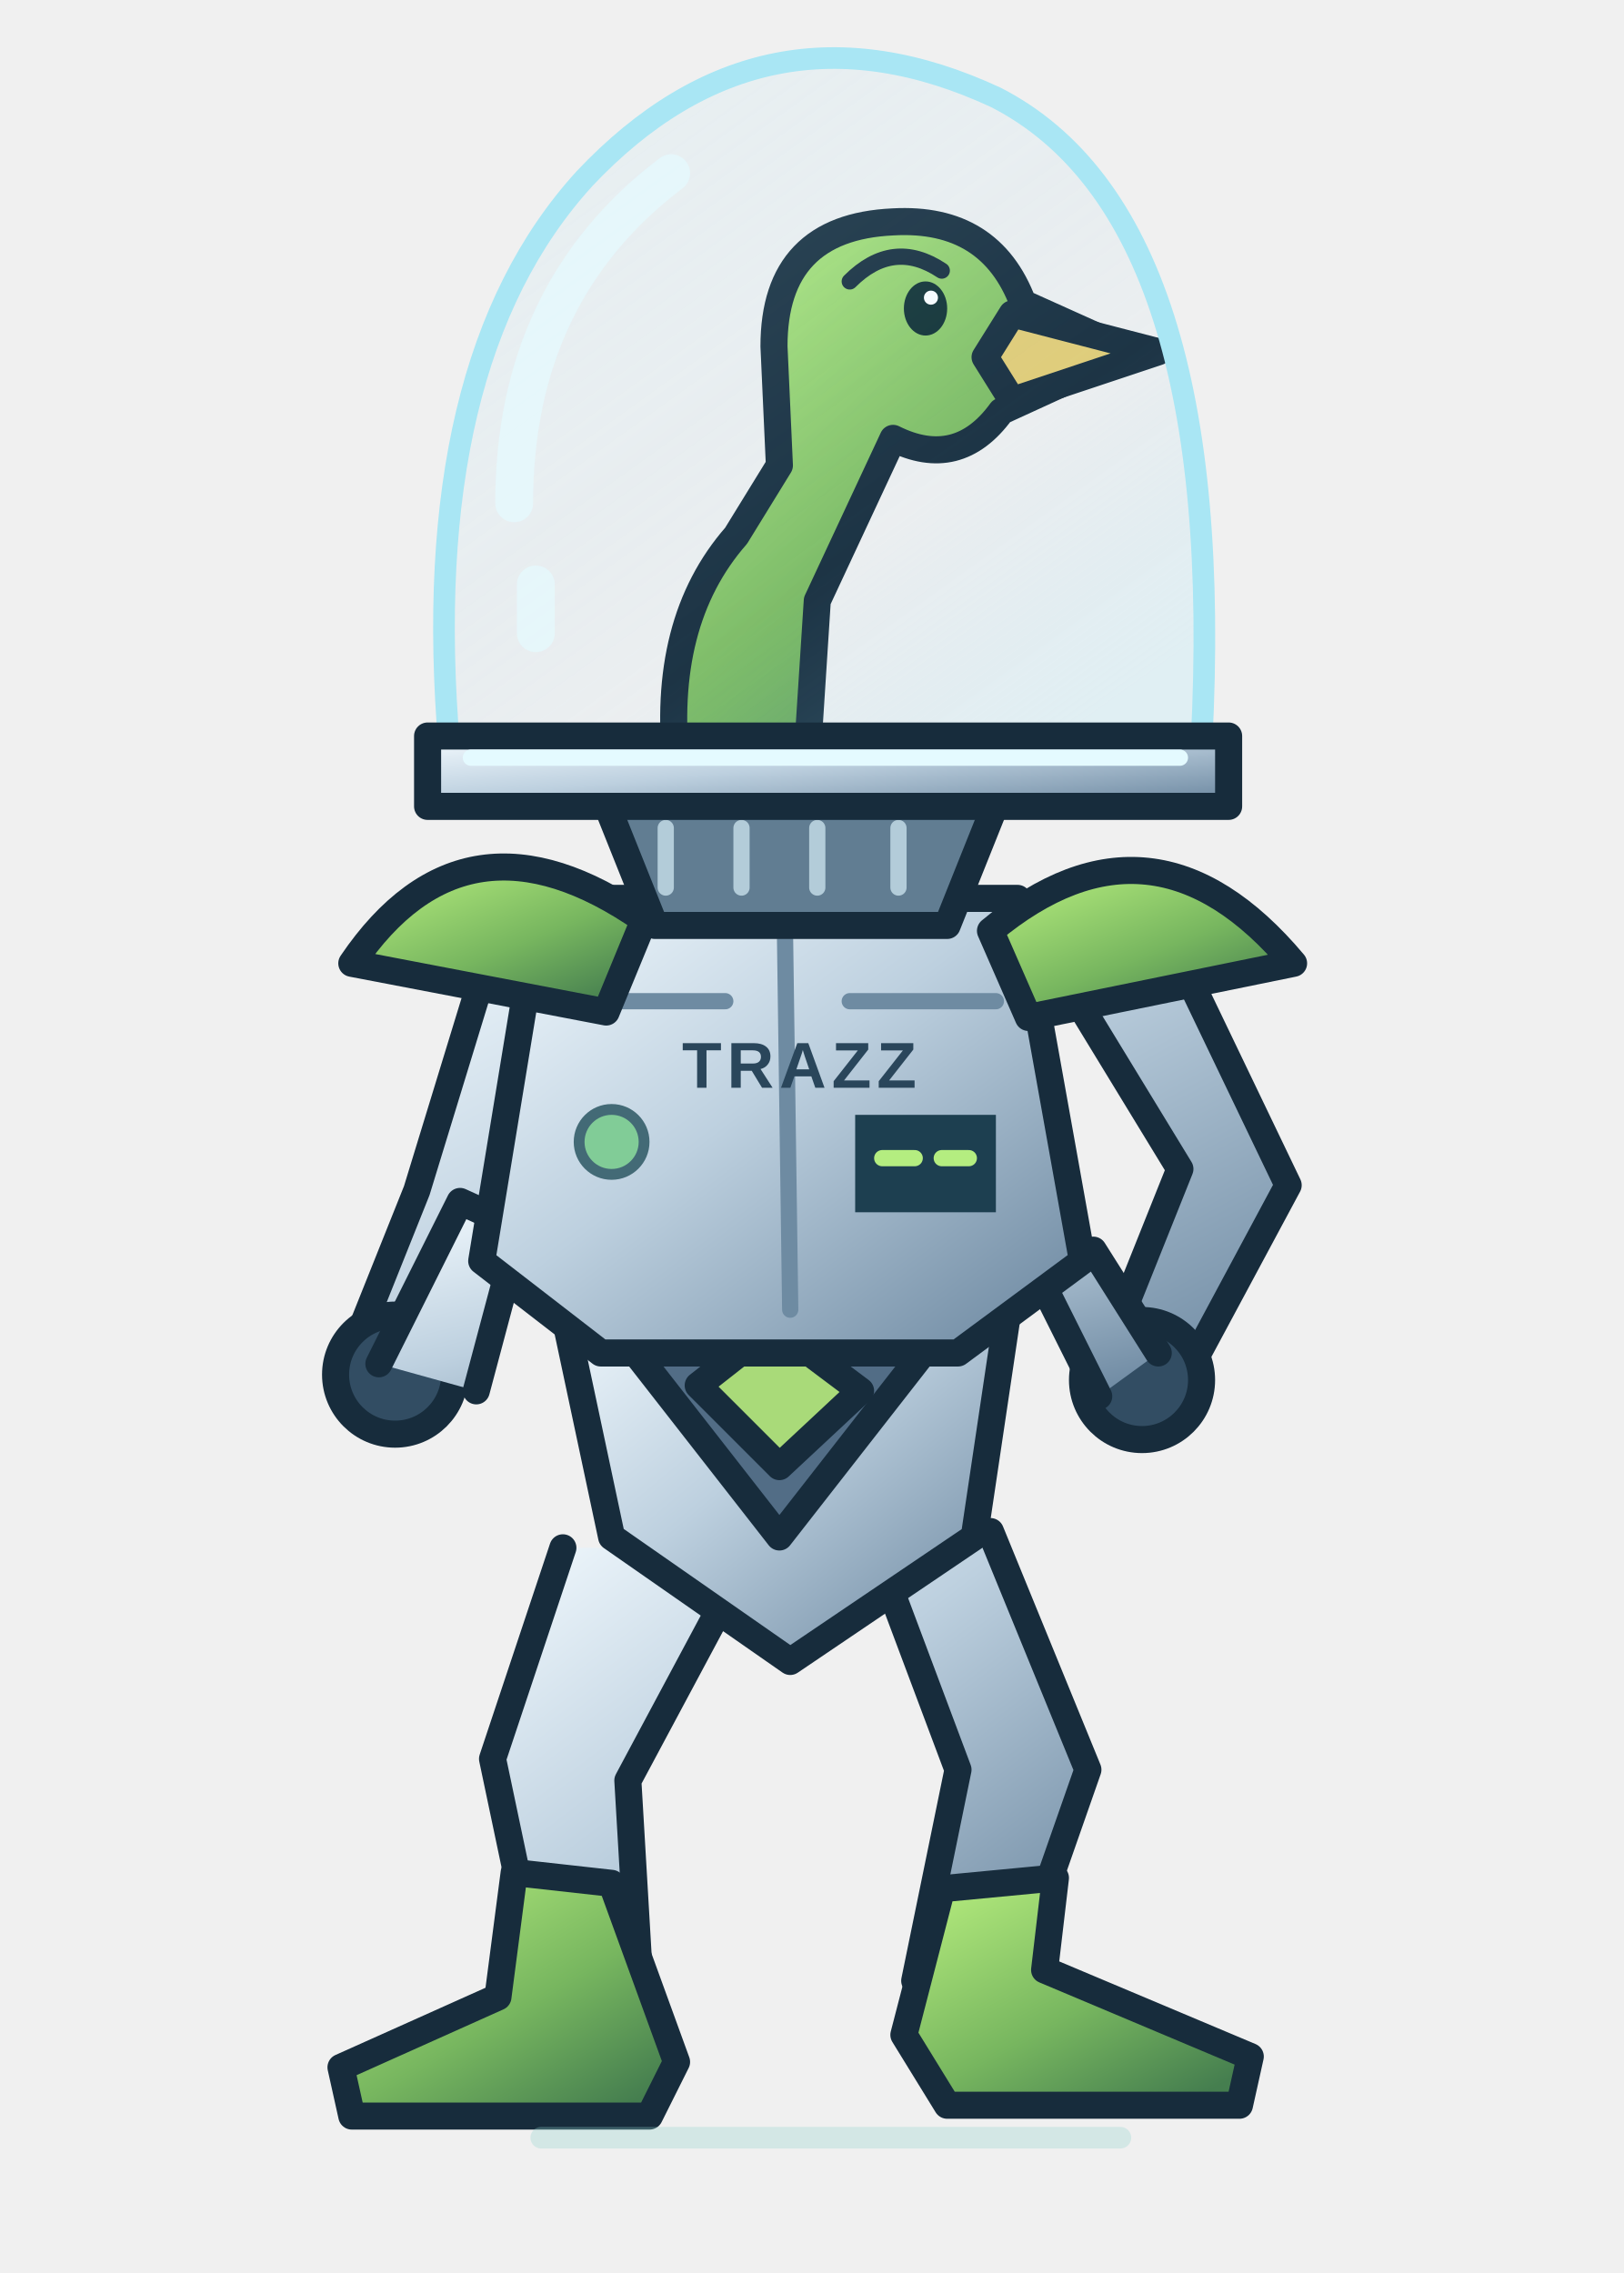
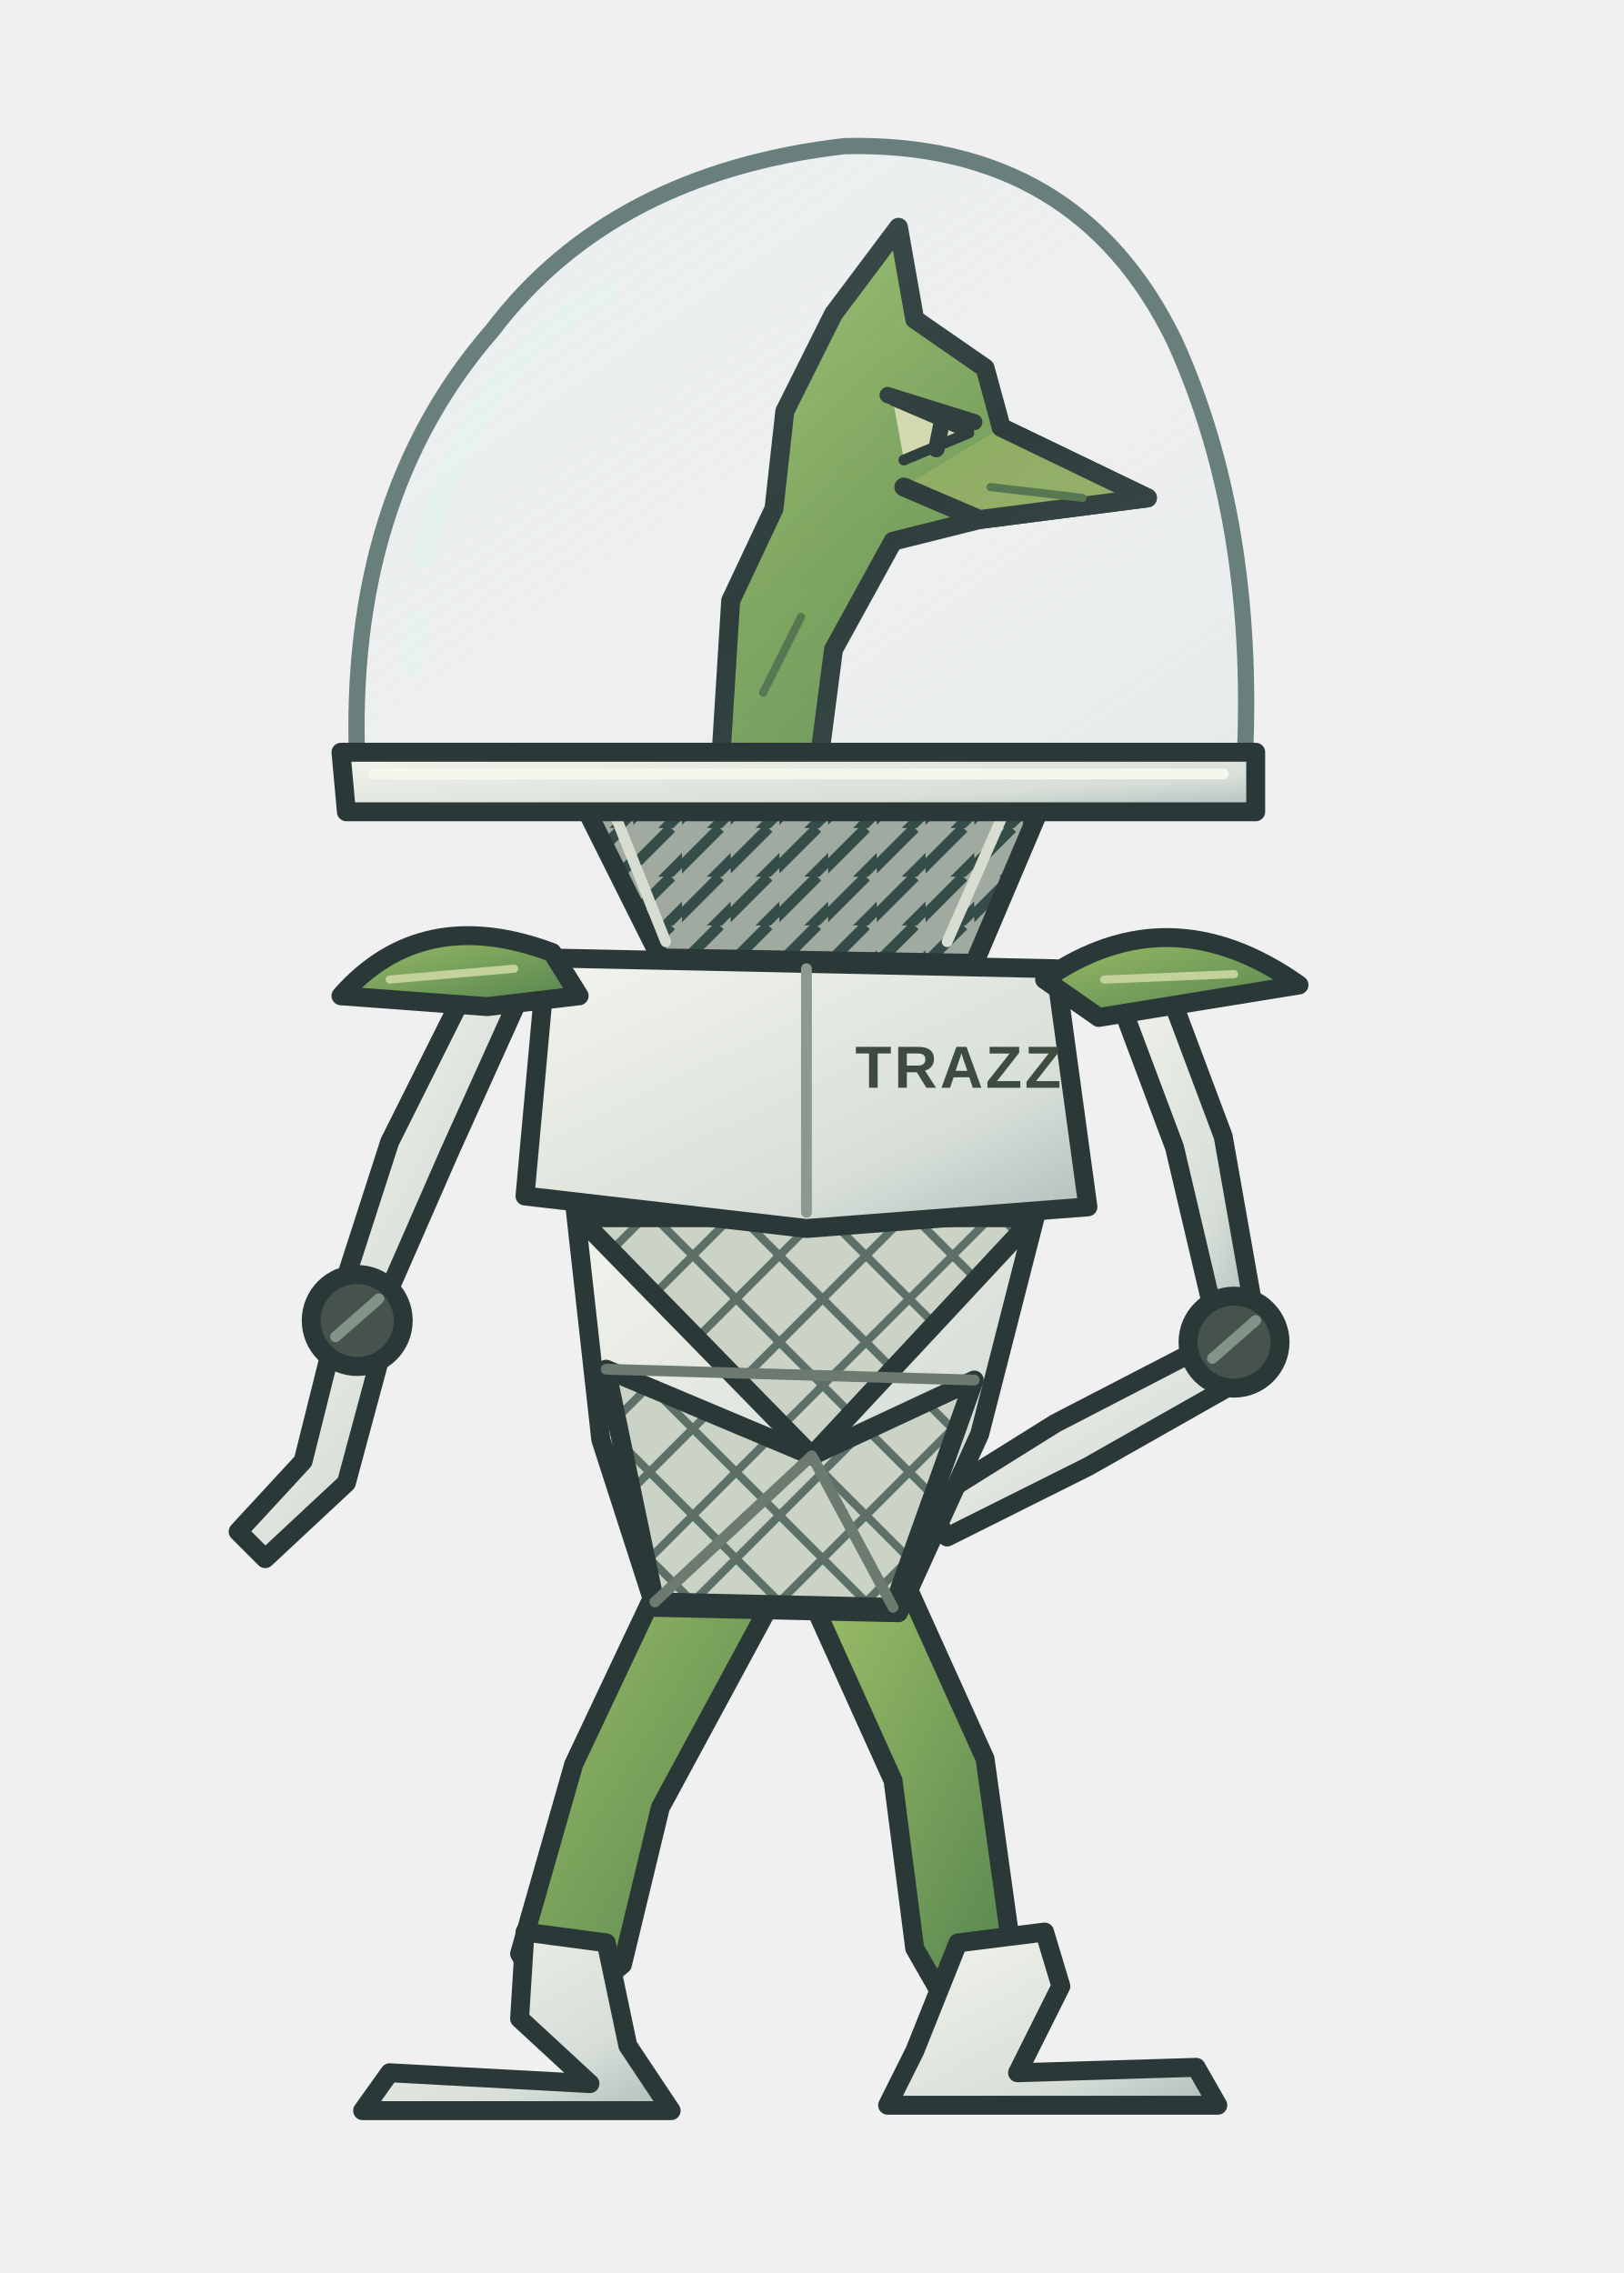
- <svg xmlns="http://www.w3.org/2000/svg" viewBox="0 0 300 420" role="img" aria-label="TrazZ green duck astronaut">
+ <svg xmlns="http://www.w3.org/2000/svg" viewBox="0 0 300 420" role="img" aria-label="TrazZ, the green duck in a slender robot space suit">
  <defs>
-     <linearGradient id="silver" x1="0" y1="0" x2="1" y2="1">
-       <stop stop-color="#f4fbff" />
-       <stop offset=".45" stop-color="#bdd0df" />
-       <stop offset="1" stop-color="#68849d" />
+     <linearGradient id="plate" x2="1" y2="1">
+       <stop stop-color="#f3f5ed" />
+       <stop offset=".7" stop-color="#d7ded8" />
+       <stop offset="1" stop-color="#adbcb9" />
    </linearGradient>
-     <linearGradient id="green" x2=".8" y2="1">
-       <stop stop-color="#bbf180" />
-       <stop offset=".6" stop-color="#77b65f" />
-       <stop offset="1" stop-color="#457e4f" />
+     <linearGradient id="green" x2=".9" y2="1">
+       <stop stop-color="#9bbd67" />
+       <stop offset="1" stop-color="#56854f" />
    </linearGradient>
-     <linearGradient id="glass" x2=".8" y2="1">
-       <stop stop-color="#d6f9ff" stop-opacity=".2" />
-       <stop offset=".7" stop-color="#86cbef" stop-opacity=".05" />
-       <stop offset="1" stop-color="#a9ecff" stop-opacity=".22" />
+     <linearGradient id="glass" x2="1" y2="1">
+       <stop stop-color="#d0e9e7" stop-opacity=".18" />
+       <stop offset=".6" stop-color="#c6e5e9" stop-opacity=".03" />
+       <stop offset="1" stop-color="#a8c8ce" stop-opacity=".15" />
    </linearGradient>
+     <pattern id="vent" width="9" height="9" patternUnits="userSpaceOnUse">
+       <rect width="9" height="9" fill="#a1aaa0" />
+       <path d="M-2 9 7 0M4 11 13 2" stroke="#354d48" stroke-width="2" />
+     </pattern>
+     <pattern id="mesh" width="16" height="16" patternUnits="userSpaceOnUse">
+       <rect width="16" height="16" fill="#cbd3c7" />
+       <path d="m-8 0 24 24M0-8 24 16M-8 16 16-8M0 24 24 0" stroke="#5d7068" stroke-width="1.5" />
+     </pattern>
  </defs>
-   <g stroke="#172c3c" stroke-width="5" stroke-linejoin="round" stroke-linecap="round">
-     <path d="M104 286 91 325 99 363 118 363 116 329 139 286M162 287 177 327 169 366 187 367 201 327 183 283" fill="url(#silver)" />
-     <path d="m95 346-3 23-29 13 2 9h55l5-10-12-33Z" fill="url(#green)" />
-     <path d="m174 349-7 27 8 13h54l2-9-38-16 2-17Z" fill="url(#green)" />
-     <path d="m103 237 84 0-7 47-34 23-33-23Z" fill="url(#silver)" />
-     <path d="m112 243 64 0-32 41Z" fill="#526d86" />
-     <path d="m129 256 14-11 16 12-15 14Z" fill="#a9da79" />
-     <path d="M92 171 77 220 65 250 78 261 100 228 113 184M193 175 218 216 204 251 216 260 238 219 214 169" fill="url(#silver)" />
-     <circle cx="73" cy="254" r="11" fill="#324d63" />
-     <circle cx="211" cy="255" r="11" fill="#324d63" />
-     <path d="m70 252 15-30 11 5-8 30M214 250l-12-19-9 7 10 20" fill="url(#silver)" />
-     <path d="M100 166h88l12 67-23 17h-66l-22-17Z" fill="url(#silver)" />
-     <path d="m145 170 1 72M107 185h27M157 185h27" fill="none" stroke="#6e8ba2" stroke-width="3" />
-     <path d="M65 178q21-31 54-8l-7 17Z" fill="url(#green)" />
-     <path d="M183 172q30-25 56 6l-49 10Z" fill="url(#green)" />
-     <path d="m111 146 10 25h54l10-25" fill="#617d92" />
-     <path d="M123 153v11M137 153v11M151 153v11M166 153v11" stroke="#b3ccd9" stroke-width="3" />
-     <path d="M125 142q-3-27 11-43l8-13-1-22q0-22 22-23 18-1 24 15l20 9-24 11q-8 11-20 5l-14 30-2 31Z" fill="url(#green)" />
-     <path d="m187 58 27 7-27 9-5-8Z" fill="#e4cd75" />
-     <path d="M157 52q8-8 17-2" fill="none" stroke-width="3" />
-     <ellipse cx="171" cy="57" rx="4" ry="5" fill="#102f31" stroke="none" />
-     <circle cx="172" cy="55" r="1.3" fill="#fff" stroke="none" />
-     <path d="M83 138q-6-71 25-105 33-35 76-15 43 22 38 119Z" fill="url(#glass)" stroke="#a9e6f4" stroke-width="4" />
-     <path d="M95 93q0-39 29-61M99 108v9" fill="none" stroke="#e4faff" stroke-width="7" opacity=".68" />
-     <path d="M79 136h148v13H79Z" fill="url(#silver)" />
-     <path d="M87 140h131" stroke="#e4faff" stroke-width="3" />
-     <path d="M158 206h26v18h-26Z" fill="#1d3f50" stroke="none" />
-     <path d="M163 214h6M174 214h5" stroke="#b4ed80" stroke-width="3" />
-     <circle cx="113" cy="211" r="6" fill="#81cc97" stroke="#436a76" stroke-width="2" />
+   <g stroke="#2a3937" stroke-width="3.5" stroke-linecap="round" stroke-linejoin="round">
+     <path d="m123 290-17 36-10 35 7 12 12-10 7-29 20-37Z" fill="url(#green)" />
+     <path d="m168 294 14 31 5 36-10 13-8-14-4-31-14-31Z" fill="url(#green)" />
+     <path d="m97 357-1 16 13 12-37-2-5 7h57l-8-12-4-19Z" fill="url(#plate)" />
+     <path d="m177 359-8 20-5 10h61l-4-7-33 1 8-16-3-10Z" fill="url(#plate)" />
+     <path d="m88 179-16 32-10 31 7 3 14-32 14-31Z" fill="url(#plate)" />
+     <path d="m205 180 12 32 8 34 7-2-6-34-12-32Z" fill="url(#plate)" />
+     <path d="m62 246-6 24-12 13 5 5 15-14 7-26Z" fill="url(#plate)" />
+     <path d="m224 248-29 15-24 15 4 6 26-13 30-17Z" fill="url(#plate)" />
+     <circle cx="66" cy="244" r="8.5" fill="#46534d" />
+     <circle cx="228" cy="248" r="8.5" fill="#46534d" />
+     <path d="m62 247 8-7M224 251l8-7" stroke="#839389" stroke-width="2" />
+     <path d="m106 221 86 1-11 43-15 33-45-1-10-31Z" fill="url(#plate)" />
+     <path d="m107 225 84 0-41 44Z" fill="url(#mesh)" />
+     <path d="m112 253 38 16 30-14-15 42-44-1Z" fill="url(#mesh)" />
+     <path d="m121 296 29-27 15 28M112 253l68 2" fill="none" stroke="#6c7a70" stroke-width="2" />
+     <path d="m106 145 88 0-14 33-58-1Z" fill="url(#vent)" />
+     <path d="m113 149 10 25M186 149l-11 25" stroke="#d7ded1" stroke-width="2" />
+     <path d="m101 177 94 2 6 44-52 4-52-6Z" fill="url(#plate)" />
+     <path d="m149 179 0 45" stroke="#8b9990" stroke-width="2" />
+     <path d="M63 184q15-17 39-8l5 8-17 2Z" fill="url(#green)" />
+     <path d="M193 181q23-16 47 1l-37 6Z" fill="url(#green)" />
+     <path d="m72 181 23-2M204 181l24-1" stroke="#c2d29a" stroke-width="1.5" />
+     <path d="m133 143 2-32 8-17 2-18 9-18 12-16 3 17 13 9 3 11 27 13-31 4-16 4-11 20-3 23Z" fill="url(#green)" />
+     <path d="m185 79 27 13-31 4-14-6" fill="#90ac61" />
+     <path d="m165 74 14 6-12 5" fill="#d4d8ad" stroke-width="2" />
+     <path d="m164 73 16 5" stroke-width="3" />
+     <path d="m174 78-1 5" stroke-width="3" />
+     <path d="m183 90 17 2M141 128l7-14" fill="none" stroke="#52724a" stroke-width="1.5" />
+     <path d="M66 141Q64 92 91 61q22-29 65-34 43-1 61 36 15 33 13 77Z" fill="url(#glass)" stroke="#687f7c" stroke-width="3" />
+     <path d="M78 103q9-36 34-49M77 115l-1 8" stroke="#e4f4ed" stroke-width="4" opacity=".7" fill="none" />
+     <path d="M63 139 232 139 232 150 64 150Z" fill="url(#plate)" />
+     <path d="M69 143H226" stroke="#f4f8ec" stroke-width="2" />
  </g>
-   <text x="126" y="201" font-family="Arial,sans-serif" font-weight="900" font-size="12" letter-spacing="1" fill="#2a465b">TRAZZ</text>
-   <path d="M100 395h107" stroke="#91d3ce" opacity=".3" stroke-width="4" stroke-linecap="round" />
+   <text x="158" y="201" font-family="Arial,sans-serif" font-weight="700" font-size="11" letter-spacing=".5" fill="#3d4b40">TRAZZ</text>
</svg>
